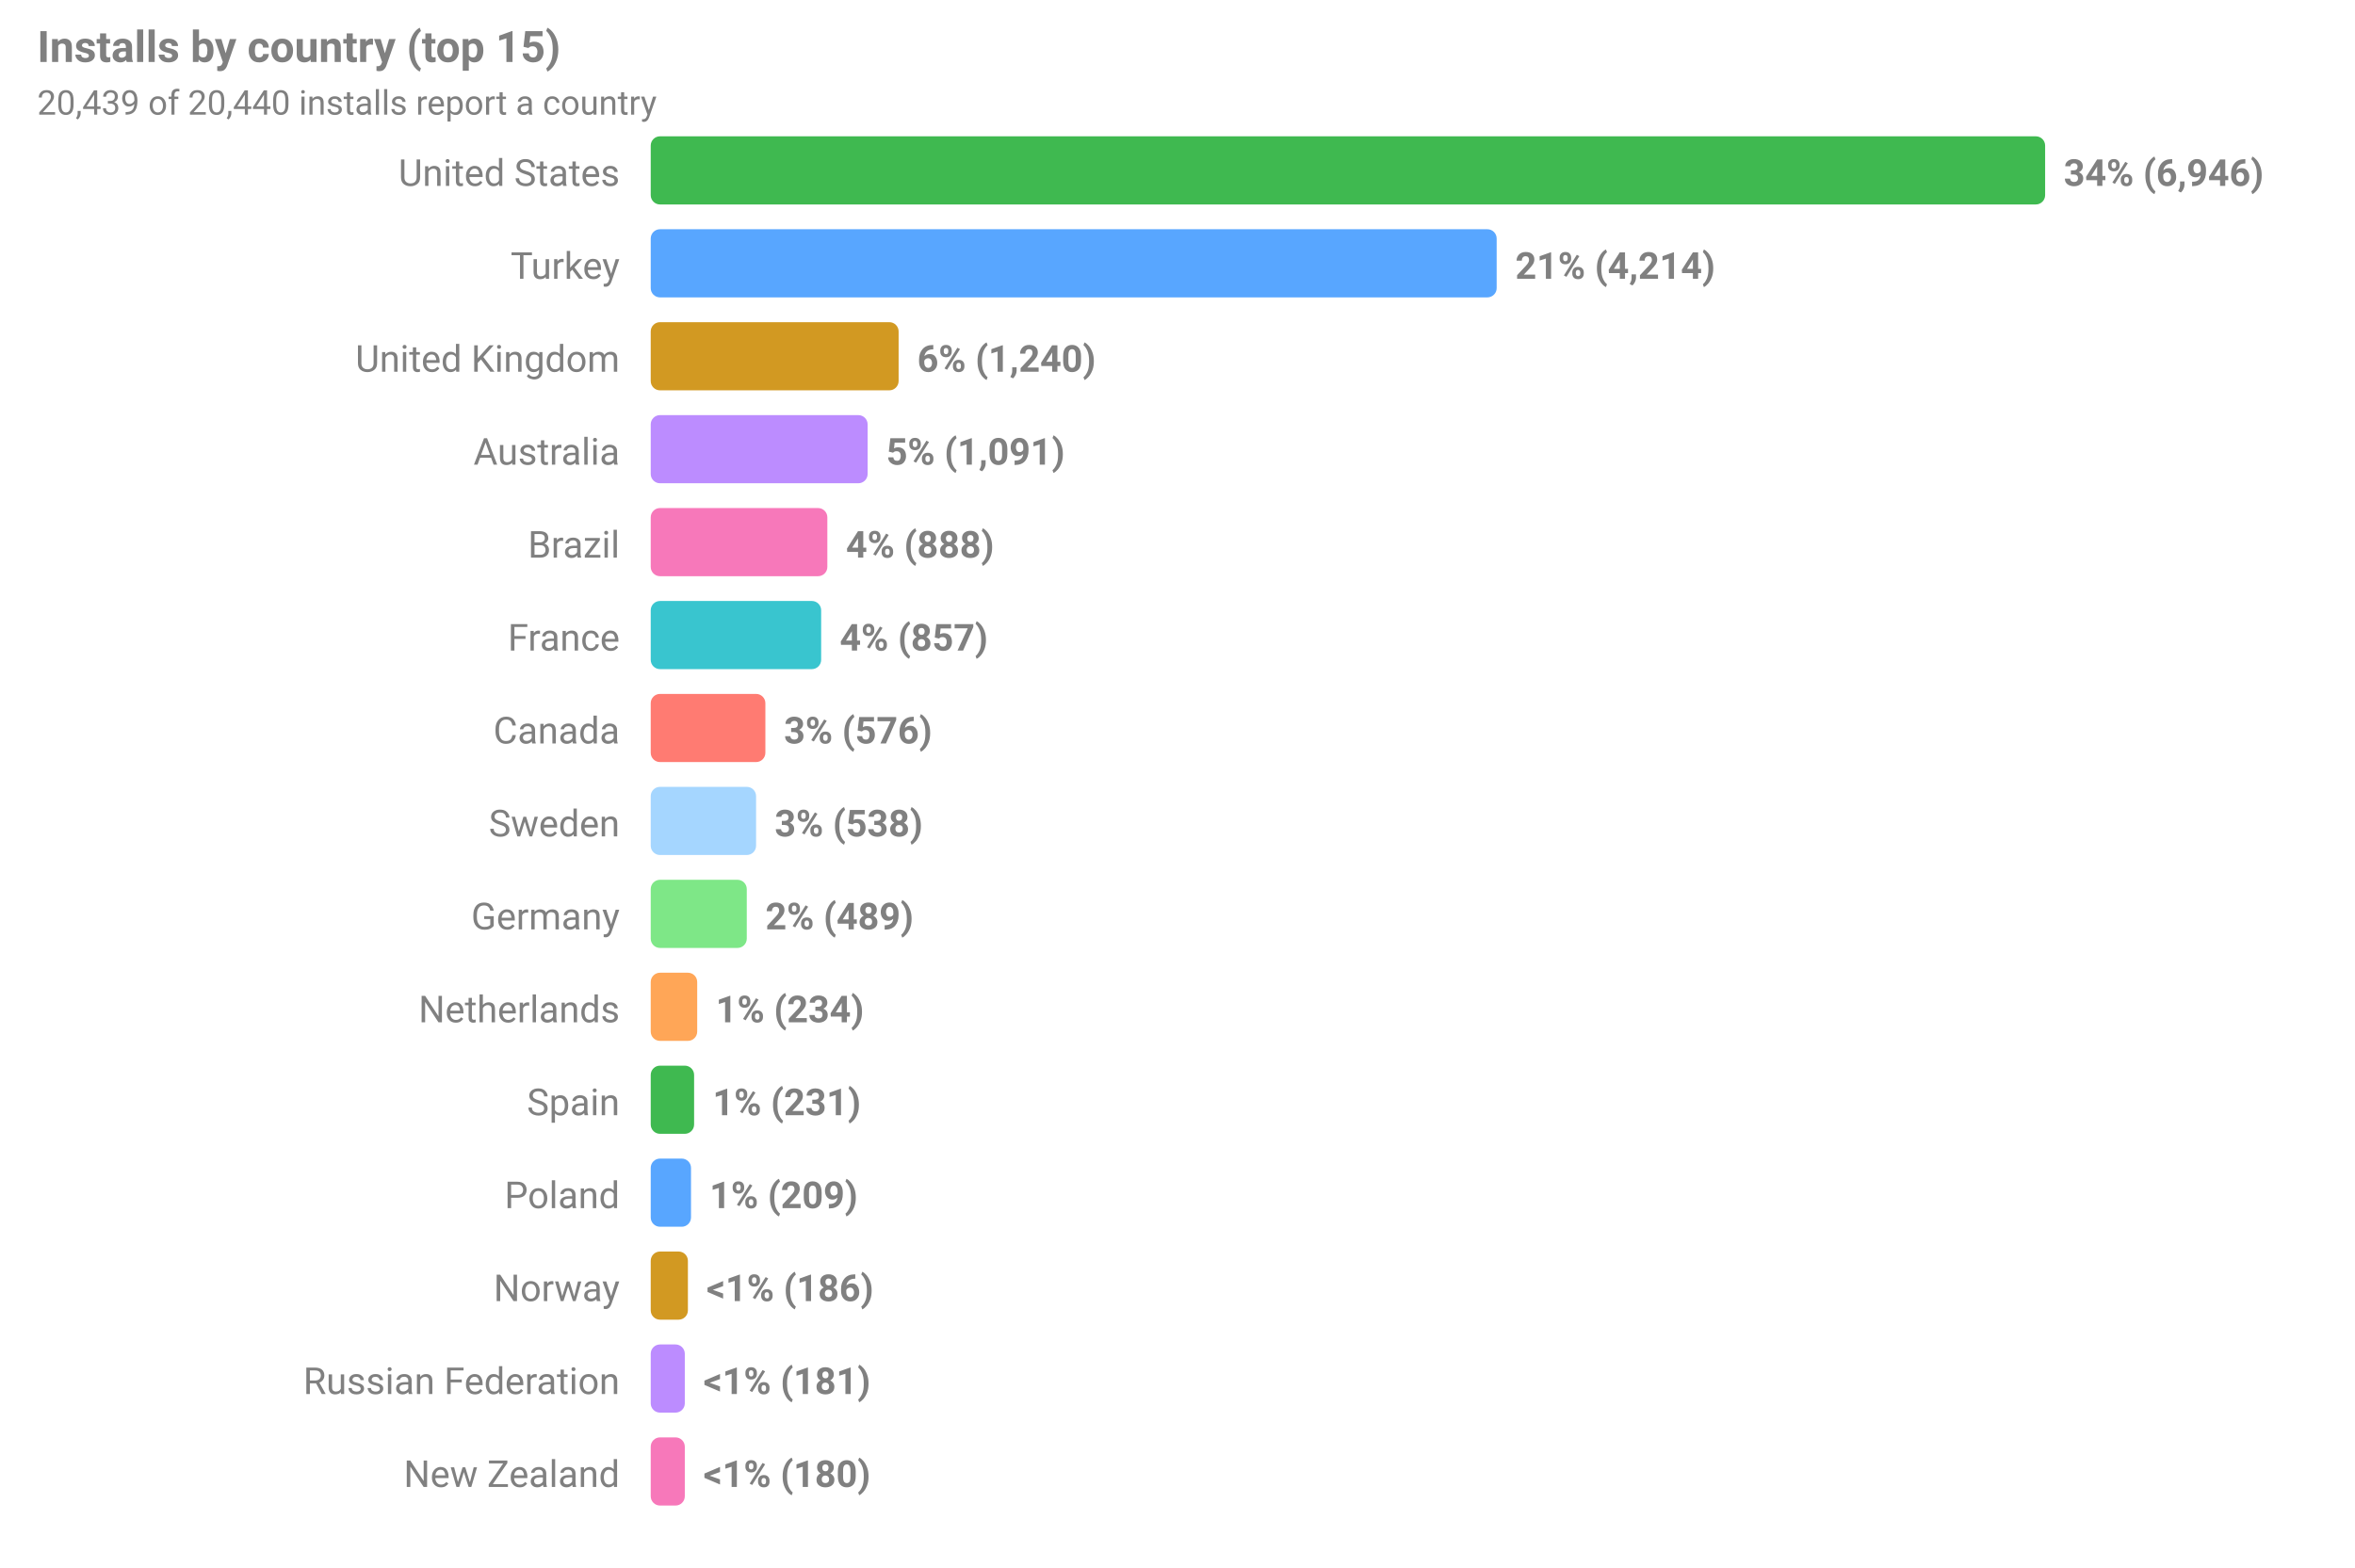
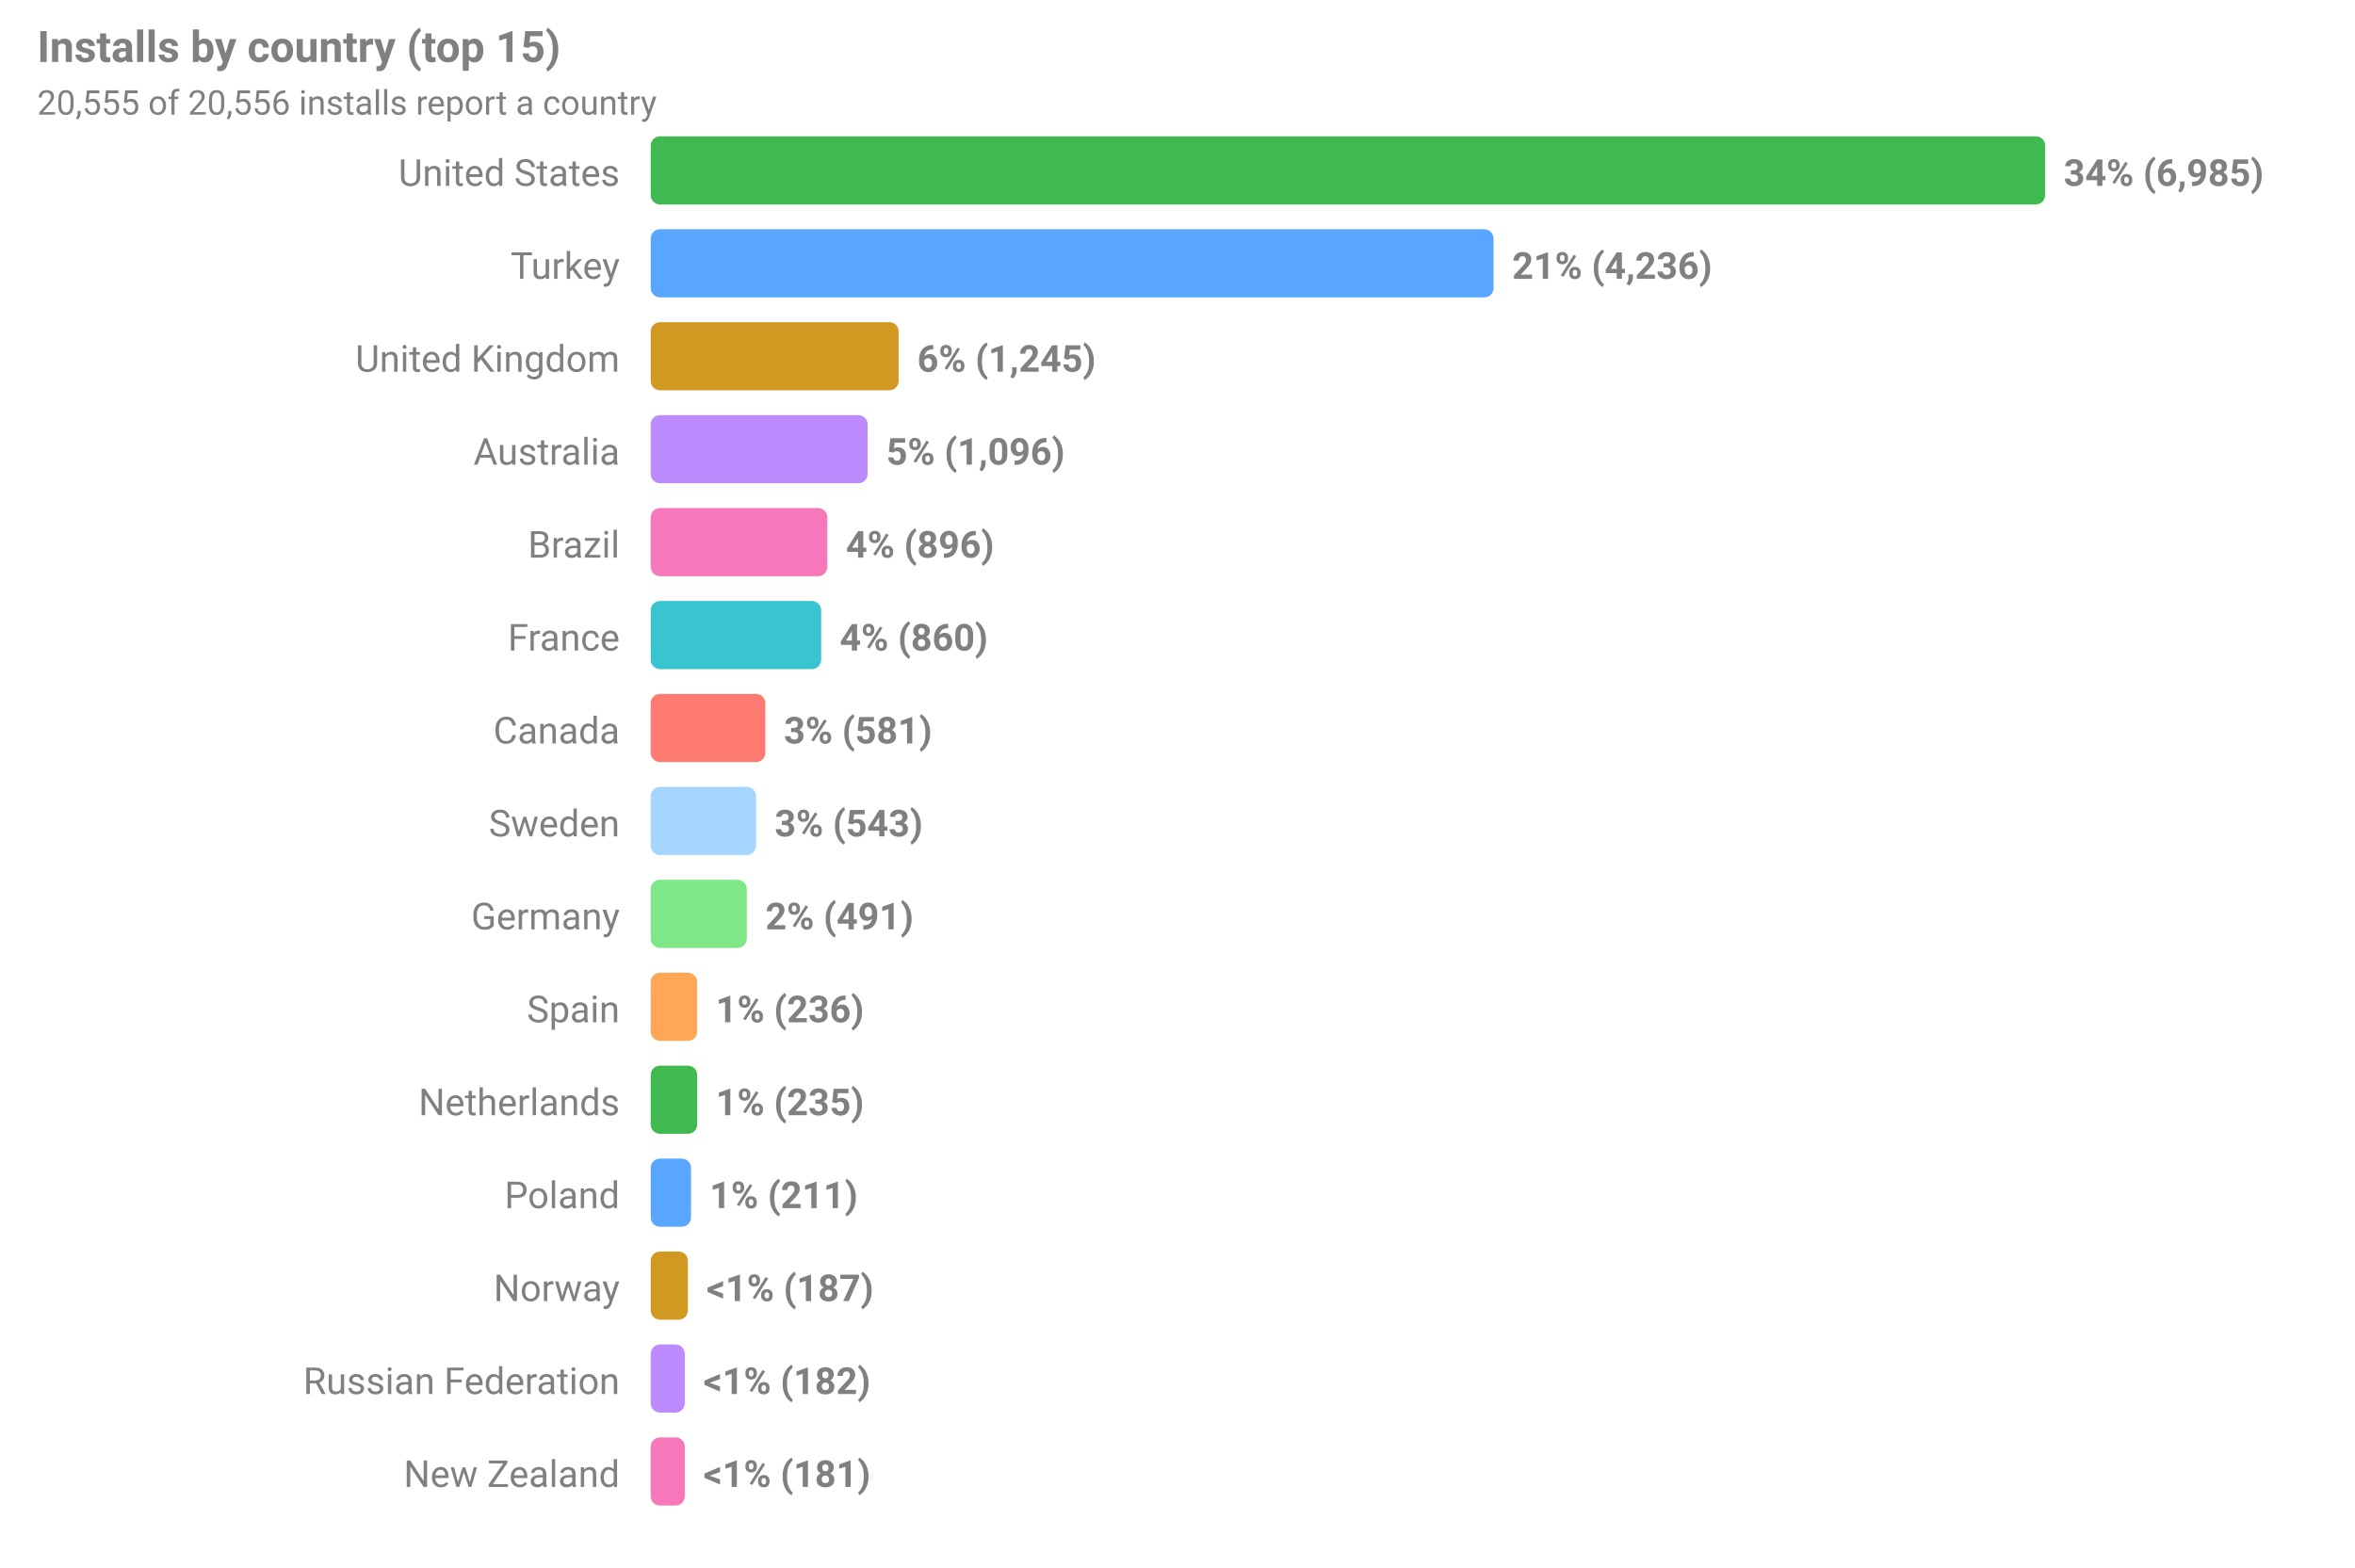
<svg xmlns="http://www.w3.org/2000/svg" width="760" height="506" viewBox="0 0 760 506" role="img" aria-label="Installs by country (top 15)">
  <style>
  text{font-family:-apple-system,BlinkMacSystemFont,'Segoe UI',Roboto,Helvetica,Arial,sans-serif}
  .grid{stroke:#808080;stroke-opacity:.3;stroke-width:1}
  .axis{stroke:#808080;stroke-width:1}
  .lbl{fill:#808080;font-size:12px}
  .val{fill:#808080;font-size:12px;font-weight:600}
  .title{fill:#808080;font-size:14px;font-weight:700}
  .sub{fill:#808080;font-size:11px}
  .gap{fill:#808080;opacity:.12}
  .gaplbl{fill:#808080;font-size:10px;opacity:.85}
  .ico{fill:#808080}
  .t1{fill:#e3b341}
  .t2{fill:#d29922}
  .t3{fill:#b7860b}
  .t4{fill:#946f0f}
</style>
  <text x="12" y="20" class="title">Installs by country (top 15)</text>
-   <text x="12" y="37" class="sub">20,439 of 20,440 installs report a country</text>
+   <text x="12" y="37" class="sub">20,555 of 20,556 installs report a country</text>
  <text x="200" y="60" class="lbl" text-anchor="end">United States</text>
-   <rect x="210" y="44" width="450" height="22" rx="3" fill="#3fb950" data-tip="United States: 34% (6,946)" />
-   <text x="666" y="60" class="val">34% (6,946)</text>
+   <rect x="210" y="44" width="450" height="22" rx="3" fill="#3fb950" data-tip="United States: 34% (6,985)" />
+   <text x="666" y="60" class="val">34% (6,985)</text>
  <text x="200" y="90" class="lbl" text-anchor="end">Turkey</text>
-   <rect x="210" y="74" width="273" height="22" rx="3" fill="#58a6ff" data-tip="Turkey: 21% (4,214)" />
-   <text x="489" y="90" class="val">21% (4,214)</text>
+   <rect x="210" y="74" width="272" height="22" rx="3" fill="#58a6ff" data-tip="Turkey: 21% (4,236)" />
+   <text x="488" y="90" class="val">21% (4,236)</text>
  <text x="200" y="120" class="lbl" text-anchor="end">United Kingdom</text>
-   <rect x="210" y="104" width="80" height="22" rx="3" fill="#d29922" data-tip="United Kingdom: 6% (1,240)" />
-   <text x="296" y="120" class="val">6% (1,240)</text>
+   <rect x="210" y="104" width="80" height="22" rx="3" fill="#d29922" data-tip="United Kingdom: 6% (1,245)" />
+   <text x="296" y="120" class="val">6% (1,245)</text>
  <text x="200" y="150" class="lbl" text-anchor="end">Australia</text>
-   <rect x="210" y="134" width="70" height="22" rx="3" fill="#bc8cff" data-tip="Australia: 5% (1,091)" />
-   <text x="286" y="150" class="val">5% (1,091)</text>
+   <rect x="210" y="134" width="70" height="22" rx="3" fill="#bc8cff" data-tip="Australia: 5% (1,096)" />
+   <text x="286" y="150" class="val">5% (1,096)</text>
  <text x="200" y="180" class="lbl" text-anchor="end">Brazil</text>
-   <rect x="210" y="164" width="57" height="22" rx="3" fill="#f778ba" data-tip="Brazil: 4% (888)" />
-   <text x="273" y="180" class="val">4% (888)</text>
+   <rect x="210" y="164" width="57" height="22" rx="3" fill="#f778ba" data-tip="Brazil: 4% (896)" />
+   <text x="273" y="180" class="val">4% (896)</text>
  <text x="200" y="210" class="lbl" text-anchor="end">France</text>
-   <rect x="210" y="194" width="55" height="22" rx="3" fill="#39c5cf" data-tip="France: 4% (857)" />
-   <text x="271" y="210" class="val">4% (857)</text>
+   <rect x="210" y="194" width="55" height="22" rx="3" fill="#39c5cf" data-tip="France: 4% (860)" />
+   <text x="271" y="210" class="val">4% (860)</text>
  <text x="200" y="240" class="lbl" text-anchor="end">Canada</text>
-   <rect x="210" y="224" width="37" height="22" rx="3" fill="#ff7b72" data-tip="Canada: 3% (576)" />
-   <text x="253" y="240" class="val">3% (576)</text>
+   <rect x="210" y="224" width="37" height="22" rx="3" fill="#ff7b72" data-tip="Canada: 3% (581)" />
+   <text x="253" y="240" class="val">3% (581)</text>
  <text x="200" y="270" class="lbl" text-anchor="end">Sweden</text>
-   <rect x="210" y="254" width="34" height="22" rx="3" fill="#a5d6ff" data-tip="Sweden: 3% (538)" />
-   <text x="250" y="270" class="val">3% (538)</text>
+   <rect x="210" y="254" width="34" height="22" rx="3" fill="#a5d6ff" data-tip="Sweden: 3% (543)" />
+   <text x="250" y="270" class="val">3% (543)</text>
  <text x="200" y="300" class="lbl" text-anchor="end">Germany</text>
-   <rect x="210" y="284" width="31" height="22" rx="3" fill="#7ee787" data-tip="Germany: 2% (489)" />
-   <text x="247" y="300" class="val">2% (489)</text>
-   <text x="200" y="330" class="lbl" text-anchor="end">Netherlands</text>
-   <rect x="210" y="314" width="15" height="22" rx="3" fill="#ffa657" data-tip="Netherlands: 1% (234)" />
-   <text x="231" y="330" class="val">1% (234)</text>
-   <text x="200" y="360" class="lbl" text-anchor="end">Spain</text>
-   <rect x="210" y="344" width="14" height="22" rx="3" fill="#3fb950" data-tip="Spain: 1% (231)" />
-   <text x="230" y="360" class="val">1% (231)</text>
+   <rect x="210" y="284" width="31" height="22" rx="3" fill="#7ee787" data-tip="Germany: 2% (491)" />
+   <text x="247" y="300" class="val">2% (491)</text>
+   <text x="200" y="330" class="lbl" text-anchor="end">Spain</text>
+   <rect x="210" y="314" width="15" height="22" rx="3" fill="#ffa657" data-tip="Spain: 1% (236)" />
+   <text x="231" y="330" class="val">1% (236)</text>
+   <text x="200" y="360" class="lbl" text-anchor="end">Netherlands</text>
+   <rect x="210" y="344" width="15" height="22" rx="3" fill="#3fb950" data-tip="Netherlands: 1% (235)" />
+   <text x="231" y="360" class="val">1% (235)</text>
  <text x="200" y="390" class="lbl" text-anchor="end">Poland</text>
-   <rect x="210" y="374" width="13" height="22" rx="3" fill="#58a6ff" data-tip="Poland: 1% (209)" />
-   <text x="229" y="390" class="val">1% (209)</text>
+   <rect x="210" y="374" width="13" height="22" rx="3" fill="#58a6ff" data-tip="Poland: 1% (211)" />
+   <text x="229" y="390" class="val">1% (211)</text>
  <text x="200" y="420" class="lbl" text-anchor="end">Norway</text>
-   <rect x="210" y="404" width="12" height="22" rx="3" fill="#d29922" data-tip="Norway: &lt;1% (186)" />
-   <text x="228" y="420" class="val">&lt;1% (186)</text>
+   <rect x="210" y="404" width="12" height="22" rx="3" fill="#d29922" data-tip="Norway: &lt;1% (187)" />
+   <text x="228" y="420" class="val">&lt;1% (187)</text>
  <text x="200" y="450" class="lbl" text-anchor="end">Russian Federation</text>
-   <rect x="210" y="434" width="11" height="22" rx="3" fill="#bc8cff" data-tip="Russian Federation: &lt;1% (181)" />
-   <text x="227" y="450" class="val">&lt;1% (181)</text>
+   <rect x="210" y="434" width="11" height="22" rx="3" fill="#bc8cff" data-tip="Russian Federation: &lt;1% (182)" />
+   <text x="227" y="450" class="val">&lt;1% (182)</text>
  <text x="200" y="480" class="lbl" text-anchor="end">New Zealand</text>
-   <rect x="210" y="464" width="11" height="22" rx="3" fill="#f778ba" data-tip="New Zealand: &lt;1% (180)" />
-   <text x="227" y="480" class="val">&lt;1% (180)</text>
+   <rect x="210" y="464" width="11" height="22" rx="3" fill="#f778ba" data-tip="New Zealand: &lt;1% (181)" />
+   <text x="227" y="480" class="val">&lt;1% (181)</text>
</svg>
